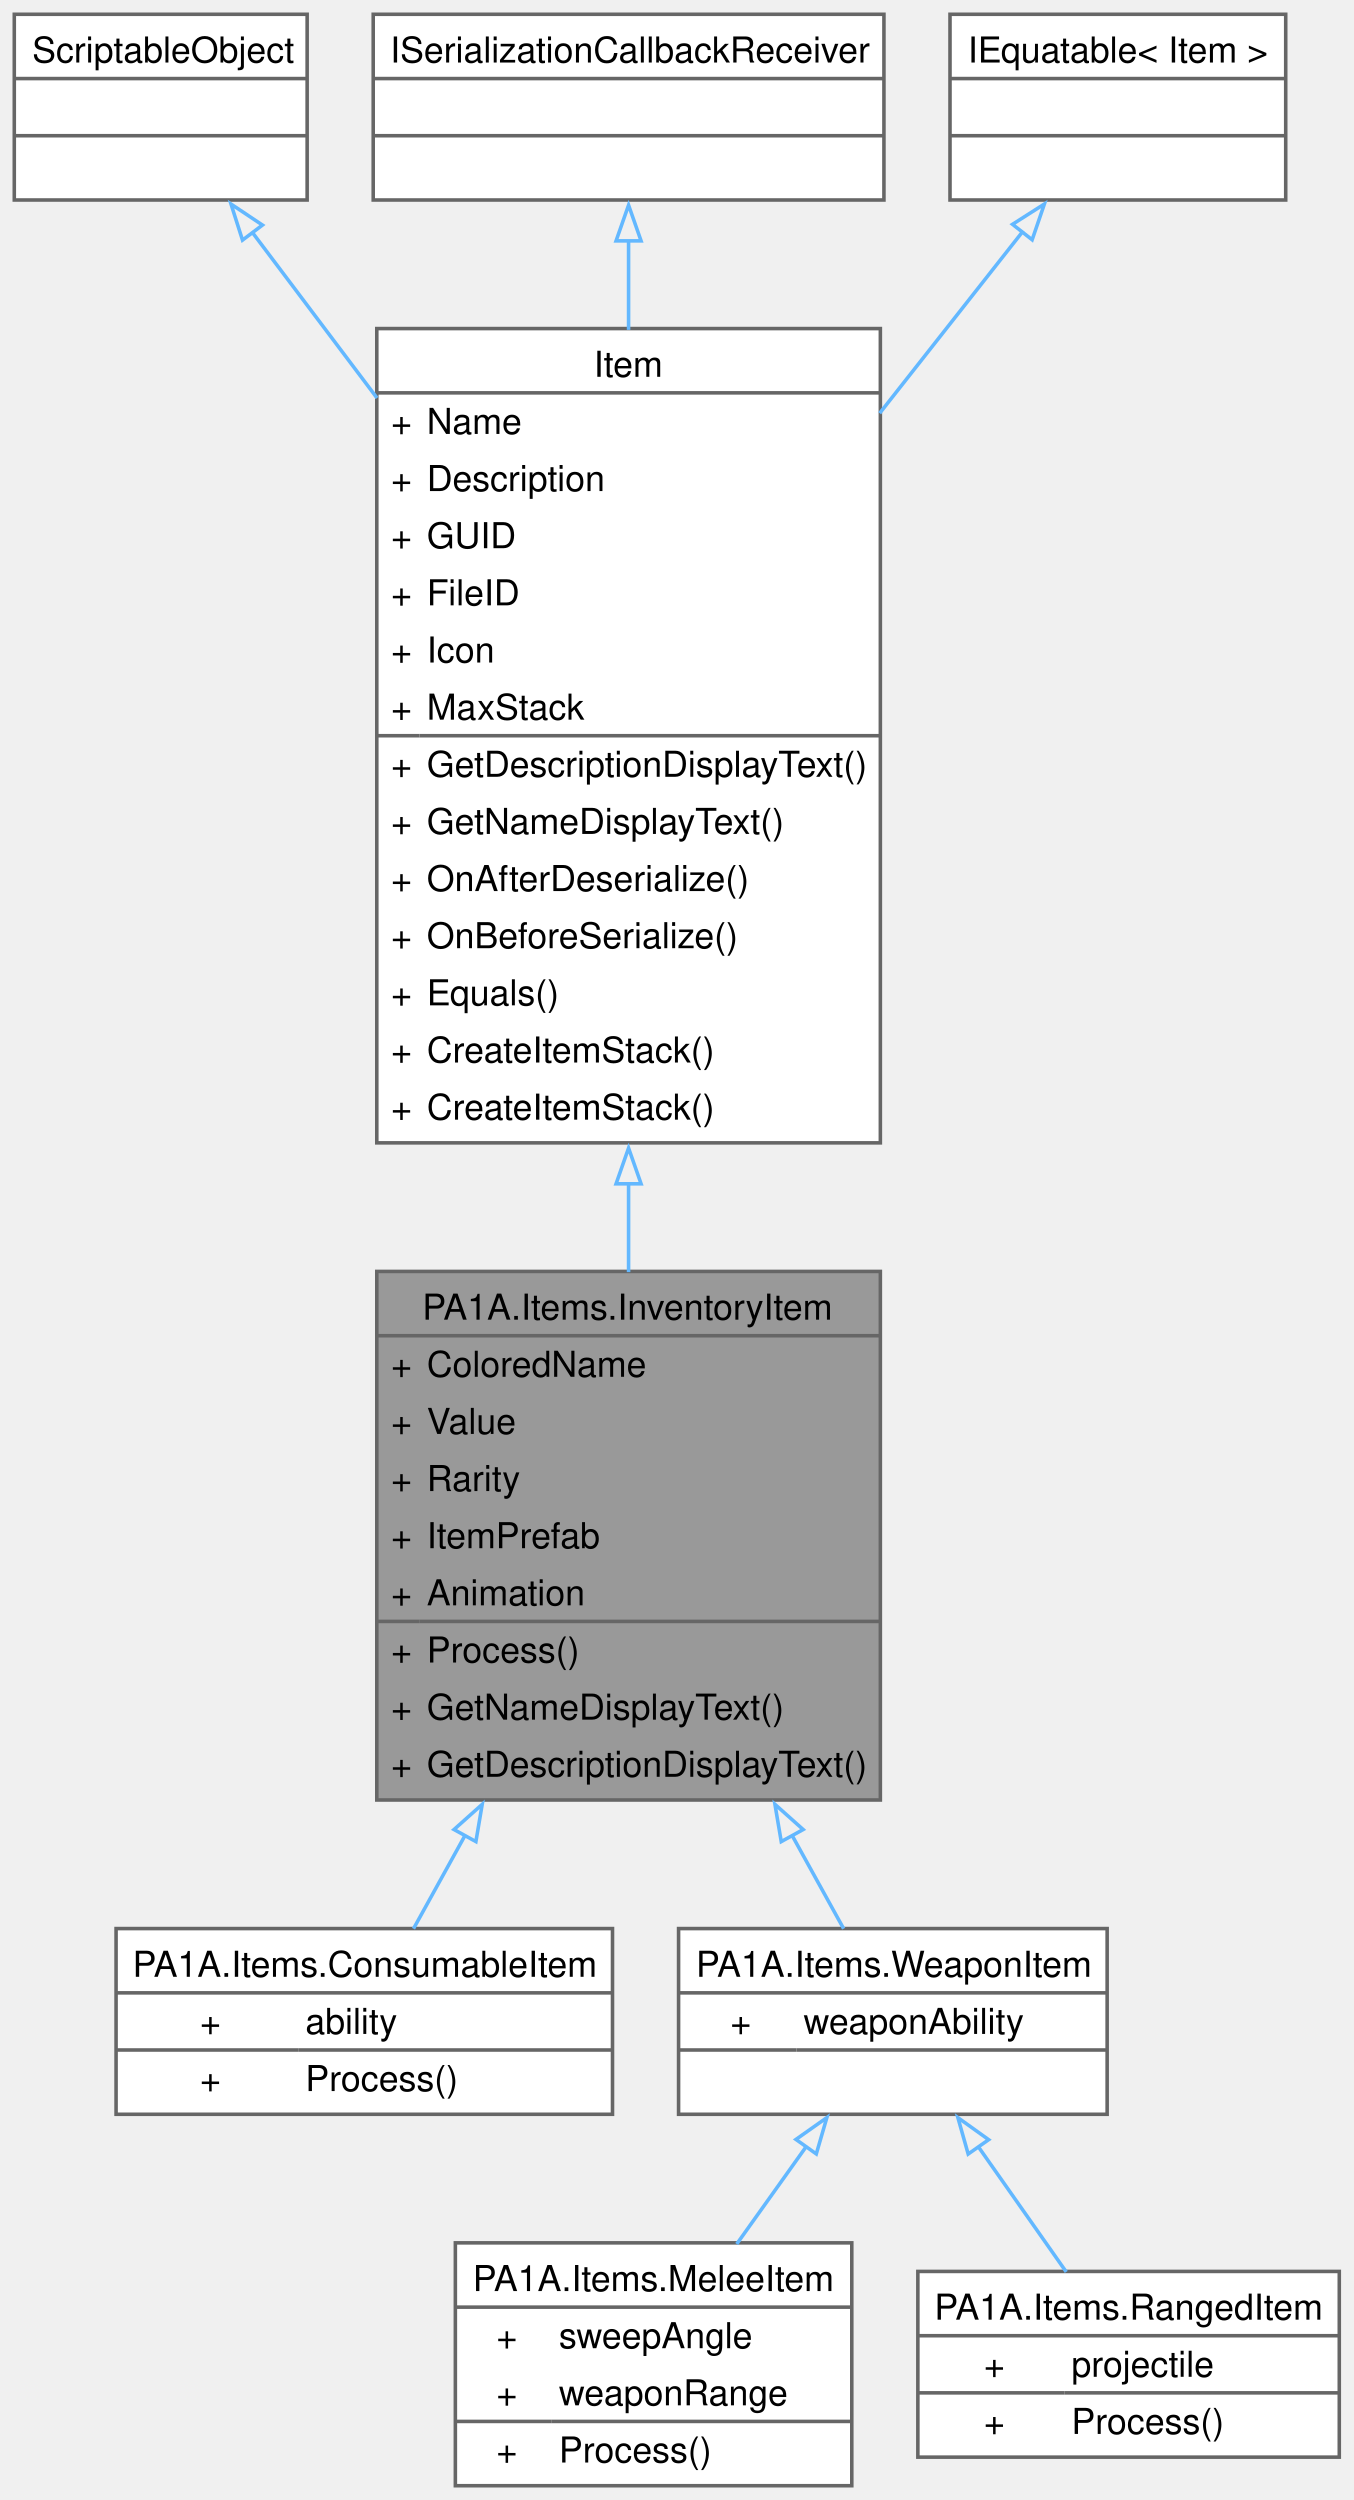
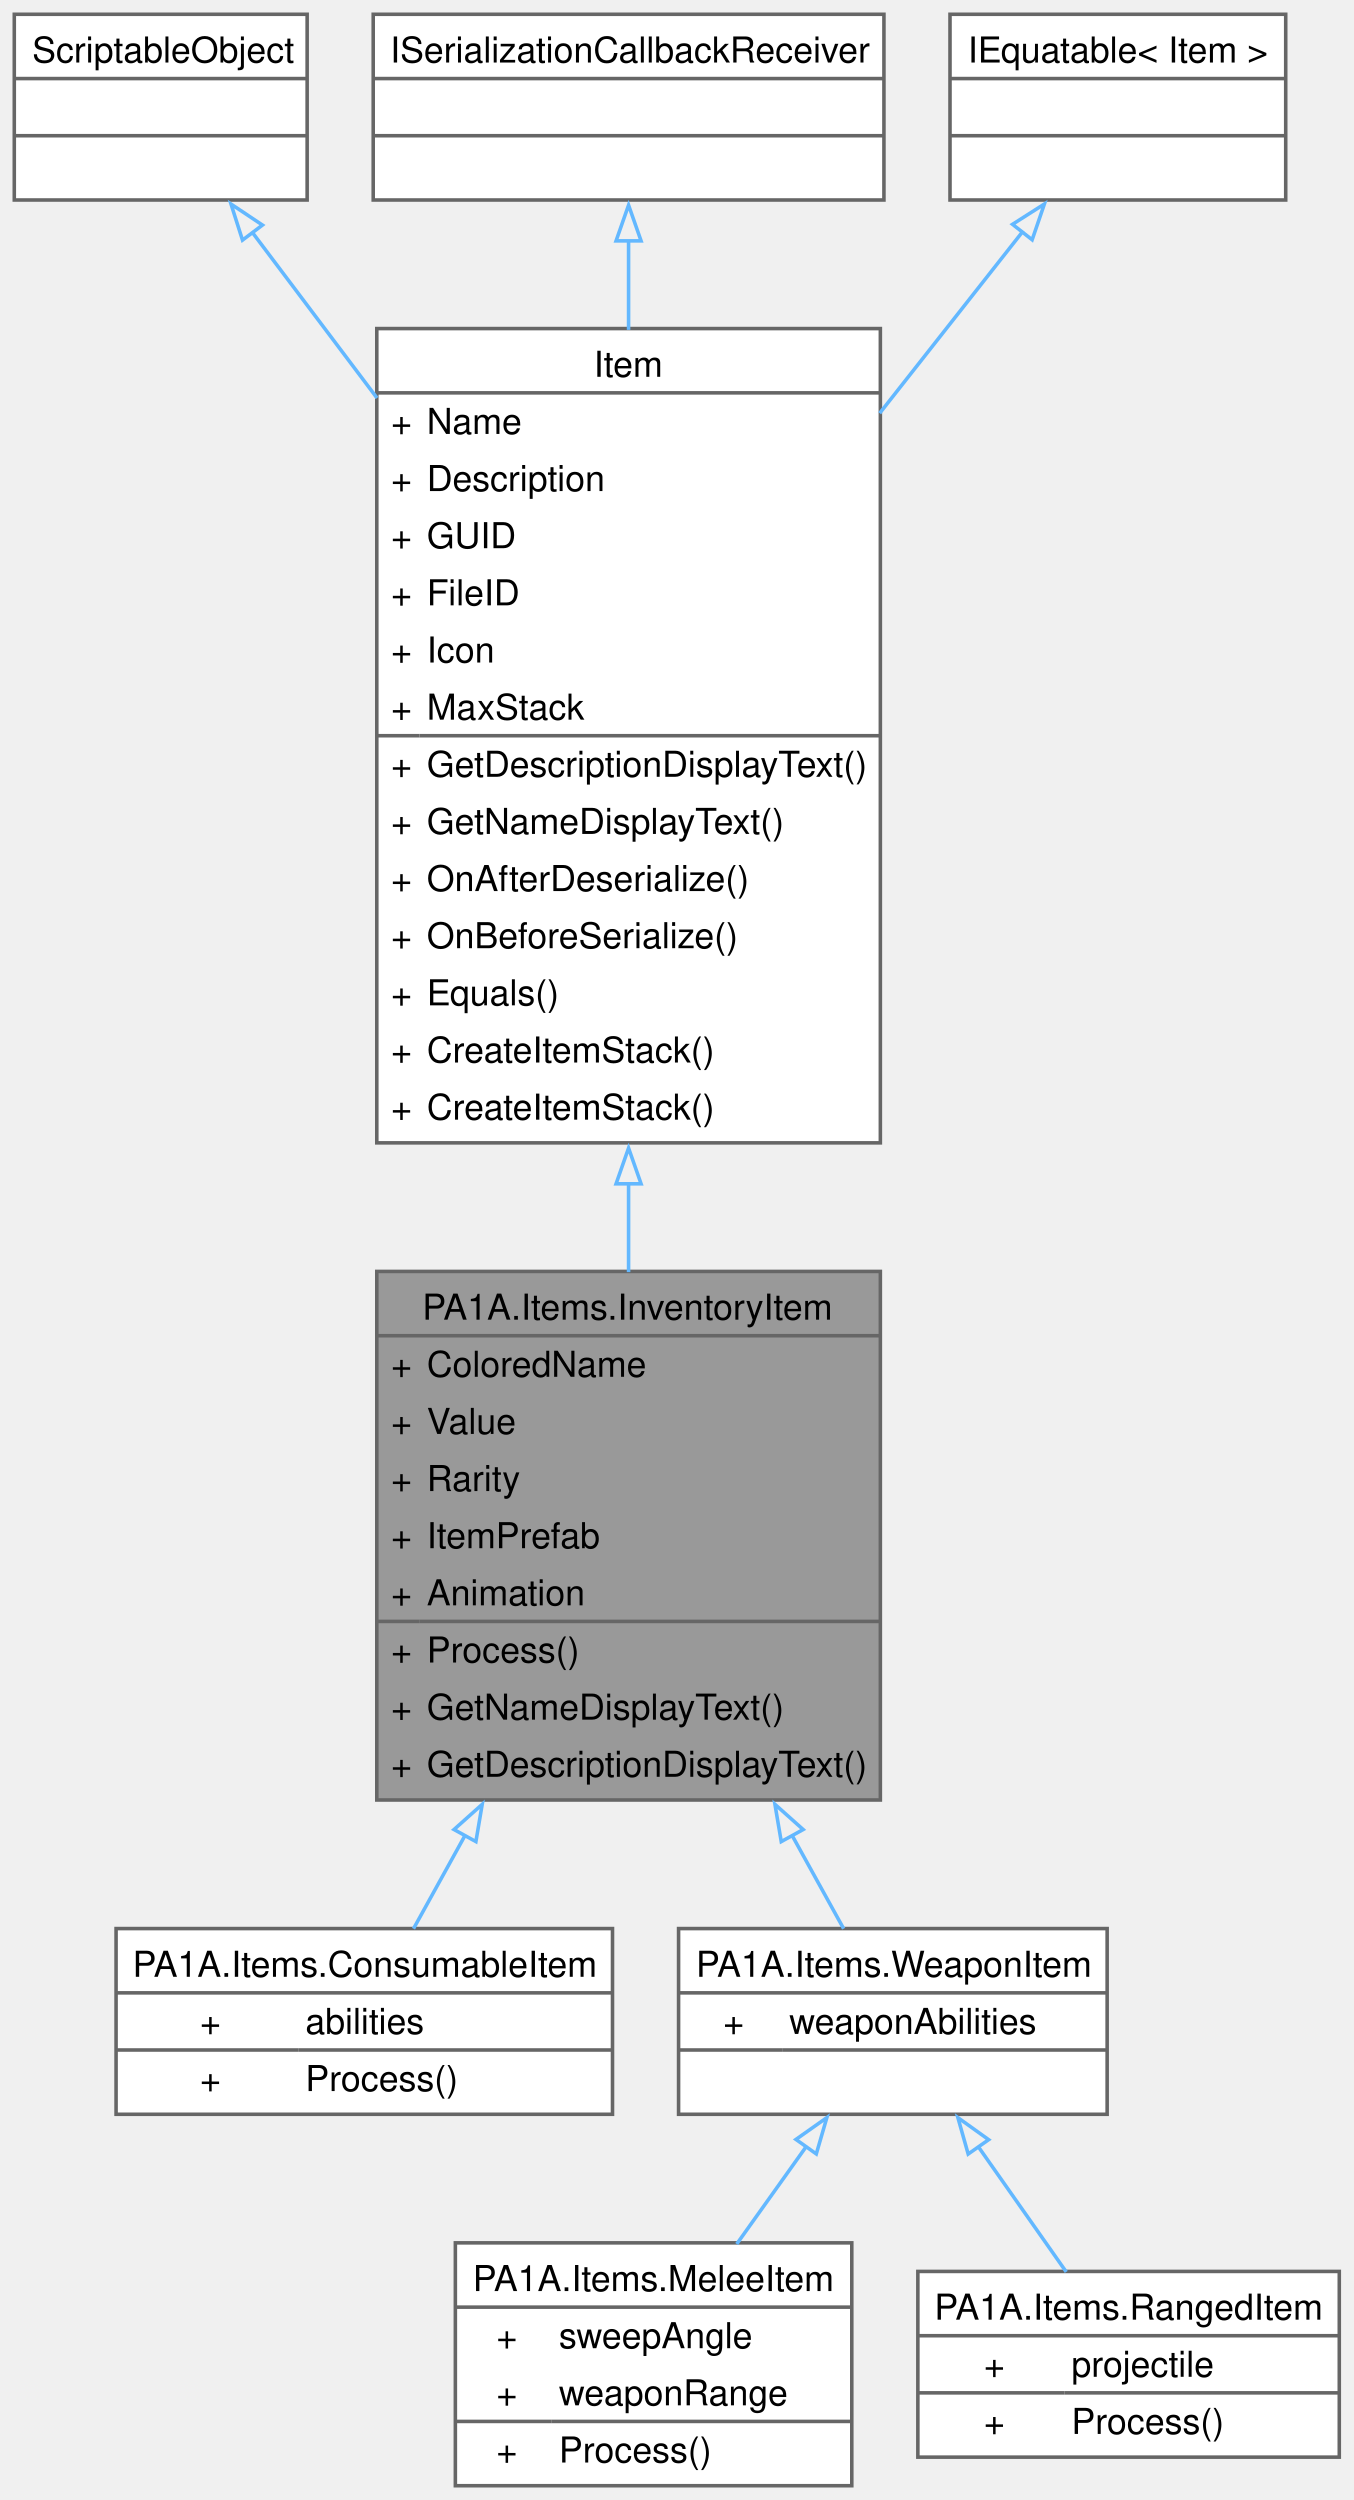
<svg xmlns="http://www.w3.org/2000/svg" xmlns:xlink="http://www.w3.org/1999/xlink" width="379pt" height="700pt" viewBox="0.00 0.00 379.00 700.00">
  <g id="graph0" class="graph" transform="scale(1 1) rotate(0) translate(4 696)">
    <g id="Node000001" class="node">
      <g id="a_Node000001">
        <a xlink:title="Represents an abstract base class for items in the game that can be stored in an inventory.">
          <polygon fill="#999999" stroke="none" points="242.5,-340 101.5,-340 101.5,-192 242.5,-192 242.5,-340" />
          <text text-anchor="start" x="114.25" y="-326.5" font-family="Helvetica,sans-Serif" font-size="10.00">PA1A.Items.InventoryItem</text>
          <text text-anchor="start" x="105.5" y="-310.5" font-family="Helvetica,sans-Serif" font-size="10.00">+</text>
          <text text-anchor="start" x="115.5" y="-310.5" font-family="Helvetica,sans-Serif" font-size="10.00">ColoredName</text>
          <text text-anchor="start" x="105.5" y="-294.5" font-family="Helvetica,sans-Serif" font-size="10.00">+</text>
          <text text-anchor="start" x="115.5" y="-294.5" font-family="Helvetica,sans-Serif" font-size="10.00">Value</text>
          <text text-anchor="start" x="105.5" y="-278.5" font-family="Helvetica,sans-Serif" font-size="10.00">+</text>
          <text text-anchor="start" x="115.5" y="-278.5" font-family="Helvetica,sans-Serif" font-size="10.00">Rarity</text>
          <text text-anchor="start" x="105.5" y="-262.5" font-family="Helvetica,sans-Serif" font-size="10.00">+</text>
          <text text-anchor="start" x="115.5" y="-262.5" font-family="Helvetica,sans-Serif" font-size="10.00">ItemPrefab</text>
          <text text-anchor="start" x="105.5" y="-246.5" font-family="Helvetica,sans-Serif" font-size="10.00">+</text>
          <text text-anchor="start" x="115.5" y="-246.5" font-family="Helvetica,sans-Serif" font-size="10.00">Animation</text>
          <text text-anchor="start" x="105.5" y="-230.5" font-family="Helvetica,sans-Serif" font-size="10.00">+</text>
          <text text-anchor="start" x="115.5" y="-230.5" font-family="Helvetica,sans-Serif" font-size="10.00">Process()</text>
          <text text-anchor="start" x="105.5" y="-214.5" font-family="Helvetica,sans-Serif" font-size="10.00">+</text>
          <text text-anchor="start" x="115.5" y="-214.5" font-family="Helvetica,sans-Serif" font-size="10.00">GetNameDisplayText()</text>
          <text text-anchor="start" x="105.5" y="-198.5" font-family="Helvetica,sans-Serif" font-size="10.00">+</text>
          <text text-anchor="start" x="115.5" y="-198.5" font-family="Helvetica,sans-Serif" font-size="10.00">GetDescriptionDisplayText()</text>
          <polygon fill="#666666" stroke="#666666" points="101.5,-322 101.5,-322 242.5,-322 242.5,-322 101.5,-322" />
          <polygon fill="#666666" stroke="#666666" points="101.5,-242 101.5,-242 113.5,-242 113.5,-242 101.5,-242" />
          <polygon fill="#666666" stroke="#666666" points="113.5,-242 113.5,-242 242.5,-242 242.5,-242 113.5,-242" />
          <polygon fill="none" stroke="#666666" points="101.5,-192 101.5,-340 242.5,-340 242.5,-192 101.5,-192" />
        </a>
      </g>
    </g>
    <g id="Node000006" class="node">
      <g id="a_Node000006">
        <a xlink:href="class_p_a1_a_1_1_items_1_1_consumable_item.html" target="_top" xlink:title=" ">
          <polygon fill="white" stroke="none" points="167.5,-156 28.5,-156 28.5,-104 167.5,-104 167.5,-156" />
          <text text-anchor="start" x="33.12" y="-142.5" font-family="Helvetica,sans-Serif" font-size="10.00">PA1A.Items.ConsumableItem</text>
          <text text-anchor="start" x="52" y="-126.5" font-family="Helvetica,sans-Serif" font-size="10.00">+</text>
-           <text text-anchor="start" x="81.5" y="-126.5" font-family="Helvetica,sans-Serif" font-size="10.00">ability</text>
+           <text text-anchor="start" x="81.5" y="-126.5" font-family="Helvetica,sans-Serif" font-size="10.00">abilities</text>
          <text text-anchor="start" x="52" y="-110.5" font-family="Helvetica,sans-Serif" font-size="10.00">+</text>
          <text text-anchor="start" x="81.5" y="-110.5" font-family="Helvetica,sans-Serif" font-size="10.00">Process()</text>
          <polygon fill="#666666" stroke="#666666" points="28.5,-138 28.5,-138 167.5,-138 167.5,-138 28.5,-138" />
          <polygon fill="#666666" stroke="#666666" points="28.5,-122 28.5,-122 79.5,-122 79.5,-122 28.5,-122" />
          <polygon fill="#666666" stroke="#666666" points="79.5,-122 79.5,-122 167.5,-122 167.5,-122 79.5,-122" />
          <polygon fill="none" stroke="#666666" points="28.5,-104 28.5,-156 167.5,-156 167.5,-104 28.5,-104" />
        </a>
      </g>
    </g>
    <g id="edge5_Node000001_Node000006" class="edge">
      <g id="a_edge5_Node000001_Node000006">
        <a xlink:title=" ">
          <path fill="none" stroke="#63b8ff" d="M126.25,-182.15C121.03,-172.7 116.06,-163.7 111.78,-155.96" />
          <polygon fill="none" stroke="#63b8ff" points="123.12,-183.73 131.02,-190.79 129.25,-180.35 123.12,-183.73" />
        </a>
      </g>
    </g>
    <g id="Node000007" class="node">
      <g id="a_Node000007">
        <a xlink:href="class_p_a1_a_1_1_items_1_1_weapon_item.html" target="_top" xlink:title="Represents an abstract base class for weapon items in the game.">
          <polygon fill="white" stroke="none" points="306,-156 186,-156 186,-104 306,-104 306,-156" />
          <text text-anchor="start" x="190.88" y="-142.5" font-family="Helvetica,sans-Serif" font-size="10.00">PA1A.Items.WeaponItem</text>
-           <text text-anchor="start" x="200.5" y="-126.5" font-family="Helvetica,sans-Serif" font-size="10.00">+</text>
-           <text text-anchor="start" x="221" y="-126.5" font-family="Helvetica,sans-Serif" font-size="10.00">weaponAbility</text>
+           <text text-anchor="start" x="198.5" y="-126.5" font-family="Helvetica,sans-Serif" font-size="10.00">+</text>
+           <text text-anchor="start" x="217" y="-126.5" font-family="Helvetica,sans-Serif" font-size="10.00">weaponAbilities</text>
          <text text-anchor="start" x="244.5" y="-110.5" font-family="Helvetica,sans-Serif" font-size="10.00"> </text>
          <polygon fill="#666666" stroke="#666666" points="186,-138 186,-138 306,-138 306,-138 186,-138" />
-           <polygon fill="#666666" stroke="#666666" points="186,-122 186,-122 219,-122 219,-122 186,-122" />
-           <polygon fill="#666666" stroke="#666666" points="219,-122 219,-122 306,-122 306,-122 219,-122" />
+           <polygon fill="#666666" stroke="#666666" points="186,-122 186,-122 215,-122 215,-122 186,-122" />
+           <polygon fill="#666666" stroke="#666666" points="215,-122 215,-122 306,-122 306,-122 215,-122" />
          <polygon fill="none" stroke="#666666" points="186,-104 186,-156 306,-156 306,-104 186,-104" />
        </a>
      </g>
    </g>
    <g id="edge6_Node000001_Node000007" class="edge">
      <g id="a_edge6_Node000001_Node000007">
        <a xlink:title=" ">
          <path fill="none" stroke="#63b8ff" d="M217.75,-182.15C222.97,-172.7 227.94,-163.7 232.22,-155.96" />
          <polygon fill="none" stroke="#63b8ff" points="214.75,-180.35 212.98,-190.79 220.88,-183.73 214.75,-180.35" />
        </a>
      </g>
    </g>
    <g id="Node000002" class="node">
      <g id="a_Node000002">
        <a xlink:href="class_p_a1_a_1_1_items_1_1_item.html" target="_top" xlink:title="Represents an abstract base class for items in the game.">
          <polygon fill="white" stroke="none" points="242.5,-604 101.5,-604 101.5,-376 242.5,-376 242.5,-604" />
          <text text-anchor="start" x="162.25" y="-590.5" font-family="Helvetica,sans-Serif" font-size="10.00">Item</text>
          <text text-anchor="start" x="105.5" y="-574.5" font-family="Helvetica,sans-Serif" font-size="10.00">+</text>
          <text text-anchor="start" x="115.5" y="-574.5" font-family="Helvetica,sans-Serif" font-size="10.00">Name</text>
          <text text-anchor="start" x="105.5" y="-558.5" font-family="Helvetica,sans-Serif" font-size="10.00">+</text>
          <text text-anchor="start" x="115.5" y="-558.5" font-family="Helvetica,sans-Serif" font-size="10.00">Description</text>
          <text text-anchor="start" x="105.5" y="-542.5" font-family="Helvetica,sans-Serif" font-size="10.00">+</text>
          <text text-anchor="start" x="115.5" y="-542.5" font-family="Helvetica,sans-Serif" font-size="10.00">GUID</text>
          <text text-anchor="start" x="105.5" y="-526.5" font-family="Helvetica,sans-Serif" font-size="10.00">+</text>
          <text text-anchor="start" x="115.5" y="-526.5" font-family="Helvetica,sans-Serif" font-size="10.00">FileID</text>
          <text text-anchor="start" x="105.5" y="-510.5" font-family="Helvetica,sans-Serif" font-size="10.00">+</text>
          <text text-anchor="start" x="115.5" y="-510.5" font-family="Helvetica,sans-Serif" font-size="10.00">Icon</text>
          <text text-anchor="start" x="105.5" y="-494.5" font-family="Helvetica,sans-Serif" font-size="10.00">+</text>
          <text text-anchor="start" x="115.5" y="-494.5" font-family="Helvetica,sans-Serif" font-size="10.00">MaxStack</text>
          <text text-anchor="start" x="105.5" y="-478.5" font-family="Helvetica,sans-Serif" font-size="10.00">+</text>
          <text text-anchor="start" x="115.5" y="-478.5" font-family="Helvetica,sans-Serif" font-size="10.00">GetDescriptionDisplayText()</text>
          <text text-anchor="start" x="105.5" y="-462.5" font-family="Helvetica,sans-Serif" font-size="10.00">+</text>
          <text text-anchor="start" x="115.5" y="-462.5" font-family="Helvetica,sans-Serif" font-size="10.00">GetNameDisplayText()</text>
          <text text-anchor="start" x="105.5" y="-446.5" font-family="Helvetica,sans-Serif" font-size="10.00">+</text>
          <text text-anchor="start" x="115.5" y="-446.5" font-family="Helvetica,sans-Serif" font-size="10.00">OnAfterDeserialize()</text>
          <text text-anchor="start" x="105.5" y="-430.5" font-family="Helvetica,sans-Serif" font-size="10.00">+</text>
          <text text-anchor="start" x="115.5" y="-430.5" font-family="Helvetica,sans-Serif" font-size="10.00">OnBeforeSerialize()</text>
          <text text-anchor="start" x="105.5" y="-414.5" font-family="Helvetica,sans-Serif" font-size="10.00">+</text>
          <text text-anchor="start" x="115.5" y="-414.5" font-family="Helvetica,sans-Serif" font-size="10.00">Equals()</text>
          <text text-anchor="start" x="105.5" y="-398.5" font-family="Helvetica,sans-Serif" font-size="10.00">+</text>
          <text text-anchor="start" x="115.5" y="-398.5" font-family="Helvetica,sans-Serif" font-size="10.00">CreateItemStack()</text>
          <text text-anchor="start" x="105.5" y="-382.5" font-family="Helvetica,sans-Serif" font-size="10.00">+</text>
          <text text-anchor="start" x="115.5" y="-382.5" font-family="Helvetica,sans-Serif" font-size="10.00">CreateItemStack()</text>
          <polygon fill="#666666" stroke="#666666" points="101.5,-586 101.5,-586 242.5,-586 242.5,-586 101.5,-586" />
          <polygon fill="#666666" stroke="#666666" points="101.5,-490 101.5,-490 113.5,-490 113.5,-490 101.5,-490" />
          <polygon fill="#666666" stroke="#666666" points="113.5,-490 113.5,-490 242.5,-490 242.5,-490 113.5,-490" />
          <polygon fill="none" stroke="#666666" points="101.5,-376 101.5,-604 242.5,-604 242.5,-376 101.5,-376" />
        </a>
      </g>
    </g>
    <g id="edge1_Node000001_Node000002" class="edge">
      <g id="a_edge1_Node000001_Node000002">
        <a xlink:title=" ">
          <path fill="none" stroke="#63b8ff" d="M172,-364.82C172,-356.3 172,-347.9 172,-339.8" />
          <polygon fill="none" stroke="#63b8ff" points="168.5,-364.54 172,-374.54 175.5,-364.54 168.5,-364.54" />
        </a>
      </g>
    </g>
    <g id="Node000003" class="node">
      <g id="a_Node000003">
        <a xlink:href="class_scriptable_object.html" target="_top" xlink:title=" ">
          <polygon fill="white" stroke="none" points="82,-692 0,-692 0,-640 82,-640 82,-692" />
          <text text-anchor="start" x="5" y="-678.5" font-family="Helvetica,sans-Serif" font-size="10.00">ScriptableObject</text>
          <text text-anchor="start" x="39.5" y="-662.5" font-family="Helvetica,sans-Serif" font-size="10.00"> </text>
          <text text-anchor="start" x="39.5" y="-646.5" font-family="Helvetica,sans-Serif" font-size="10.00"> </text>
          <polygon fill="#666666" stroke="#666666" points="0,-674 0,-674 82,-674 82,-674 0,-674" />
          <polygon fill="#666666" stroke="#666666" points="0,-658 0,-658 82,-658 82,-658 0,-658" />
          <polygon fill="none" stroke="#666666" points="0,-640 0,-692 82,-692 82,-640 0,-640" />
        </a>
      </g>
    </g>
    <g id="edge2_Node000002_Node000003" class="edge">
      <g id="a_edge2_Node000002_Node000003">
        <a xlink:title=" ">
          <path fill="none" stroke="#63b8ff" d="M66.48,-631.16C76.69,-617.6 89,-601.24 101.56,-584.56" />
          <polygon fill="none" stroke="#63b8ff" points="63.9,-628.77 60.68,-638.86 69.49,-632.98 63.9,-628.77" />
        </a>
      </g>
    </g>
    <g id="Node000004" class="node">
      <g id="a_Node000004">
        <a xlink:href="class_i_serialization_callback_receiver.html" target="_top" xlink:title=" ">
          <polygon fill="white" stroke="none" points="243.5,-692 100.5,-692 100.5,-640 243.5,-640 243.5,-692" />
          <text text-anchor="start" x="105.25" y="-678.5" font-family="Helvetica,sans-Serif" font-size="10.00">ISerializationCallbackReceiver</text>
          <text text-anchor="start" x="170.5" y="-662.5" font-family="Helvetica,sans-Serif" font-size="10.00"> </text>
          <text text-anchor="start" x="170.5" y="-646.5" font-family="Helvetica,sans-Serif" font-size="10.00"> </text>
          <polygon fill="#666666" stroke="#666666" points="100.5,-674 100.5,-674 243.5,-674 243.5,-674 100.5,-674" />
          <polygon fill="#666666" stroke="#666666" points="100.5,-658 100.5,-658 243.5,-658 243.5,-658 100.5,-658" />
          <polygon fill="none" stroke="#666666" points="100.5,-640 100.5,-692 243.5,-692 243.5,-640 100.5,-640" />
        </a>
      </g>
    </g>
    <g id="edge3_Node000002_Node000004" class="edge">
      <g id="a_edge3_Node000002_Node000004">
        <a xlink:title=" ">
          <path fill="none" stroke="#63b8ff" d="M172,-628.72C172,-621.03 172,-612.53 172,-603.64" />
          <polygon fill="none" stroke="#63b8ff" points="168.5,-628.56 172,-638.56 175.5,-628.56 168.5,-628.56" />
        </a>
      </g>
    </g>
    <g id="Node000005" class="node">
      <g id="a_Node000005">
        <a xlink:href="class_i_equatable.html" target="_top" xlink:title=" ">
          <polygon fill="white" stroke="none" points="356,-692 262,-692 262,-640 356,-640 356,-692" />
          <text text-anchor="start" x="267" y="-678.5" font-family="Helvetica,sans-Serif" font-size="10.00">IEquatable&lt; Item &gt;</text>
          <text text-anchor="start" x="307.5" y="-662.5" font-family="Helvetica,sans-Serif" font-size="10.00"> </text>
          <text text-anchor="start" x="307.5" y="-646.5" font-family="Helvetica,sans-Serif" font-size="10.00"> </text>
          <polygon fill="#666666" stroke="#666666" points="262,-674 262,-674 356,-674 356,-674 262,-674" />
          <polygon fill="#666666" stroke="#666666" points="262,-658 262,-658 356,-658 356,-658 262,-658" />
          <polygon fill="none" stroke="#666666" points="262,-640 262,-692 356,-692 356,-640 262,-640" />
        </a>
      </g>
    </g>
    <g id="edge4_Node000002_Node000005" class="edge">
      <g id="a_edge4_Node000002_Node000005">
        <a xlink:title=" ">
          <path fill="none" stroke="#63b8ff" d="M282.5,-631.35C270.89,-616.6 256.65,-598.51 242.31,-580.3" />
          <polygon fill="none" stroke="#63b8ff" points="279.5,-633.19 288.43,-638.88 285,-628.86 279.5,-633.19" />
        </a>
      </g>
    </g>
    <g id="Node000008" class="node">
      <g id="a_Node000008">
        <a xlink:href="class_p_a1_a_1_1_items_1_1_melee_item.html" target="_top" xlink:title="Represents a melee weapon item in the game.">
          <polygon fill="white" stroke="none" points="234.5,-68 123.5,-68 123.5,0 234.5,0 234.5,-68" />
          <text text-anchor="start" x="128.38" y="-54.5" font-family="Helvetica,sans-Serif" font-size="10.00">PA1A.Items.MeleeItem</text>
          <text text-anchor="start" x="135" y="-38.5" font-family="Helvetica,sans-Serif" font-size="10.00">+</text>
          <text text-anchor="start" x="152.5" y="-38.5" font-family="Helvetica,sans-Serif" font-size="10.00">sweepAngle</text>
          <text text-anchor="start" x="135" y="-22.5" font-family="Helvetica,sans-Serif" font-size="10.00">+</text>
          <text text-anchor="start" x="152.5" y="-22.5" font-family="Helvetica,sans-Serif" font-size="10.00">weaponRange</text>
          <text text-anchor="start" x="135" y="-6.5" font-family="Helvetica,sans-Serif" font-size="10.00">+</text>
          <text text-anchor="start" x="152.5" y="-6.5" font-family="Helvetica,sans-Serif" font-size="10.00">Process()</text>
          <polygon fill="#666666" stroke="#666666" points="123.5,-50 123.5,-50 234.5,-50 234.5,-50 123.5,-50" />
          <polygon fill="#666666" stroke="#666666" points="123.5,-18 123.5,-18 150.5,-18 150.5,-18 123.5,-18" />
          <polygon fill="#666666" stroke="#666666" points="150.5,-18 150.5,-18 234.5,-18 234.5,-18 150.5,-18" />
          <polygon fill="none" stroke="#666666" points="123.5,0 123.5,-68 234.5,-68 234.5,0 123.5,0" />
        </a>
      </g>
    </g>
    <g id="edge7_Node000007_Node000008" class="edge">
      <g id="a_edge7_Node000007_Node000008">
        <a xlink:title=" ">
          <path fill="none" stroke="#63b8ff" d="M221.75,-94.97C215.4,-86.07 208.58,-76.5 202.28,-67.67" />
          <polygon fill="none" stroke="#63b8ff" points="218.86,-96.96 227.52,-103.07 224.56,-92.9 218.86,-96.96" />
        </a>
      </g>
    </g>
    <g id="Node000009" class="node">
      <g id="a_Node000009">
        <a xlink:href="class_p_a1_a_1_1_items_1_1_ranged_item.html" target="_top" xlink:title="Represents a ranged weapon item in the game.">
          <polygon fill="white" stroke="none" points="371,-60 253,-60 253,-8 371,-8 371,-60" />
          <text text-anchor="start" x="257.62" y="-46.5" font-family="Helvetica,sans-Serif" font-size="10.00">PA1A.Items.RangedItem</text>
          <text text-anchor="start" x="271.5" y="-30.5" font-family="Helvetica,sans-Serif" font-size="10.00">+</text>
          <text text-anchor="start" x="296" y="-30.5" font-family="Helvetica,sans-Serif" font-size="10.00">projectile</text>
          <text text-anchor="start" x="271.5" y="-14.5" font-family="Helvetica,sans-Serif" font-size="10.00">+</text>
          <text text-anchor="start" x="296" y="-14.5" font-family="Helvetica,sans-Serif" font-size="10.00">Process()</text>
          <polygon fill="#666666" stroke="#666666" points="253,-42 253,-42 371,-42 371,-42 253,-42" />
          <polygon fill="#666666" stroke="#666666" points="253,-26 253,-26 294,-26 294,-26 253,-26" />
          <polygon fill="#666666" stroke="#666666" points="294,-26 294,-26 371,-26 371,-26 294,-26" />
          <polygon fill="none" stroke="#666666" points="253,-8 253,-60 371,-60 371,-8 253,-8" />
        </a>
      </g>
    </g>
    <g id="edge8_Node000007_Node000009" class="edge">
      <g id="a_edge8_Node000007_Node000009">
        <a xlink:title=" ">
          <path fill="none" stroke="#63b8ff" d="M269.94,-94.9C278.08,-83.31 287.01,-70.59 294.55,-59.86" />
          <polygon fill="none" stroke="#63b8ff" points="267.09,-92.87 264.21,-103.06 272.82,-96.89 267.09,-92.87" />
        </a>
      </g>
    </g>
  </g>
</svg>
